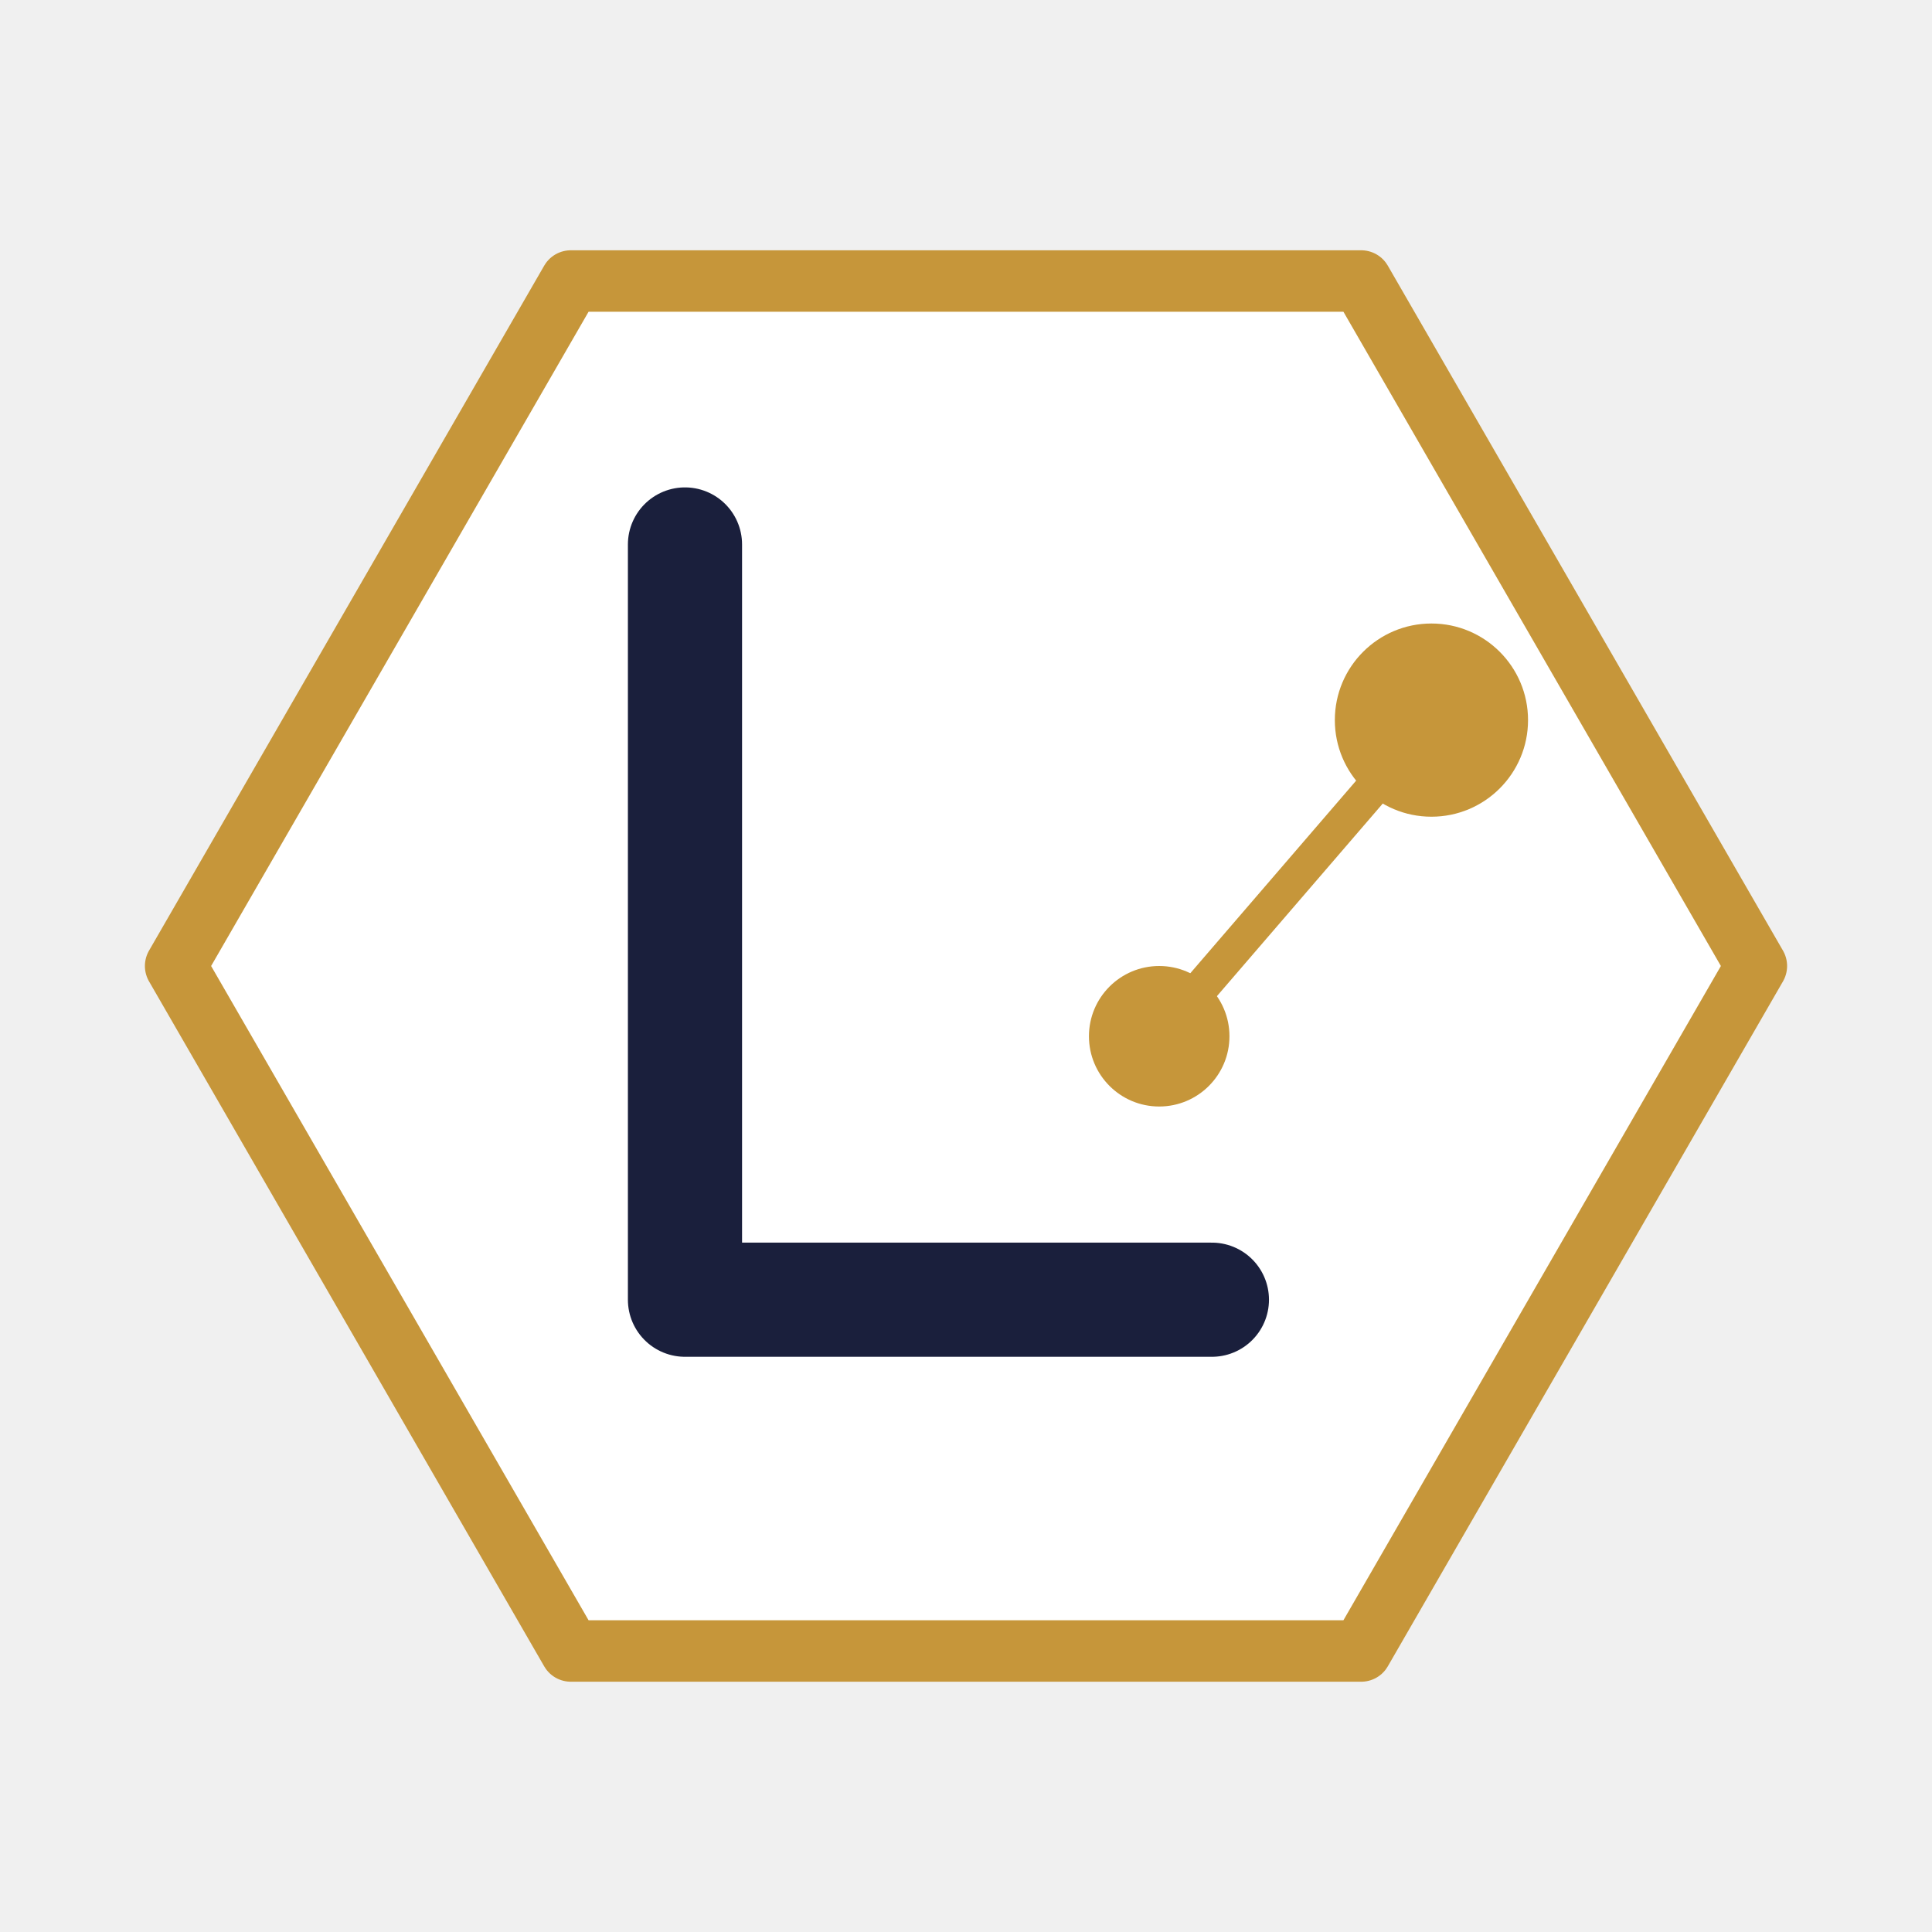
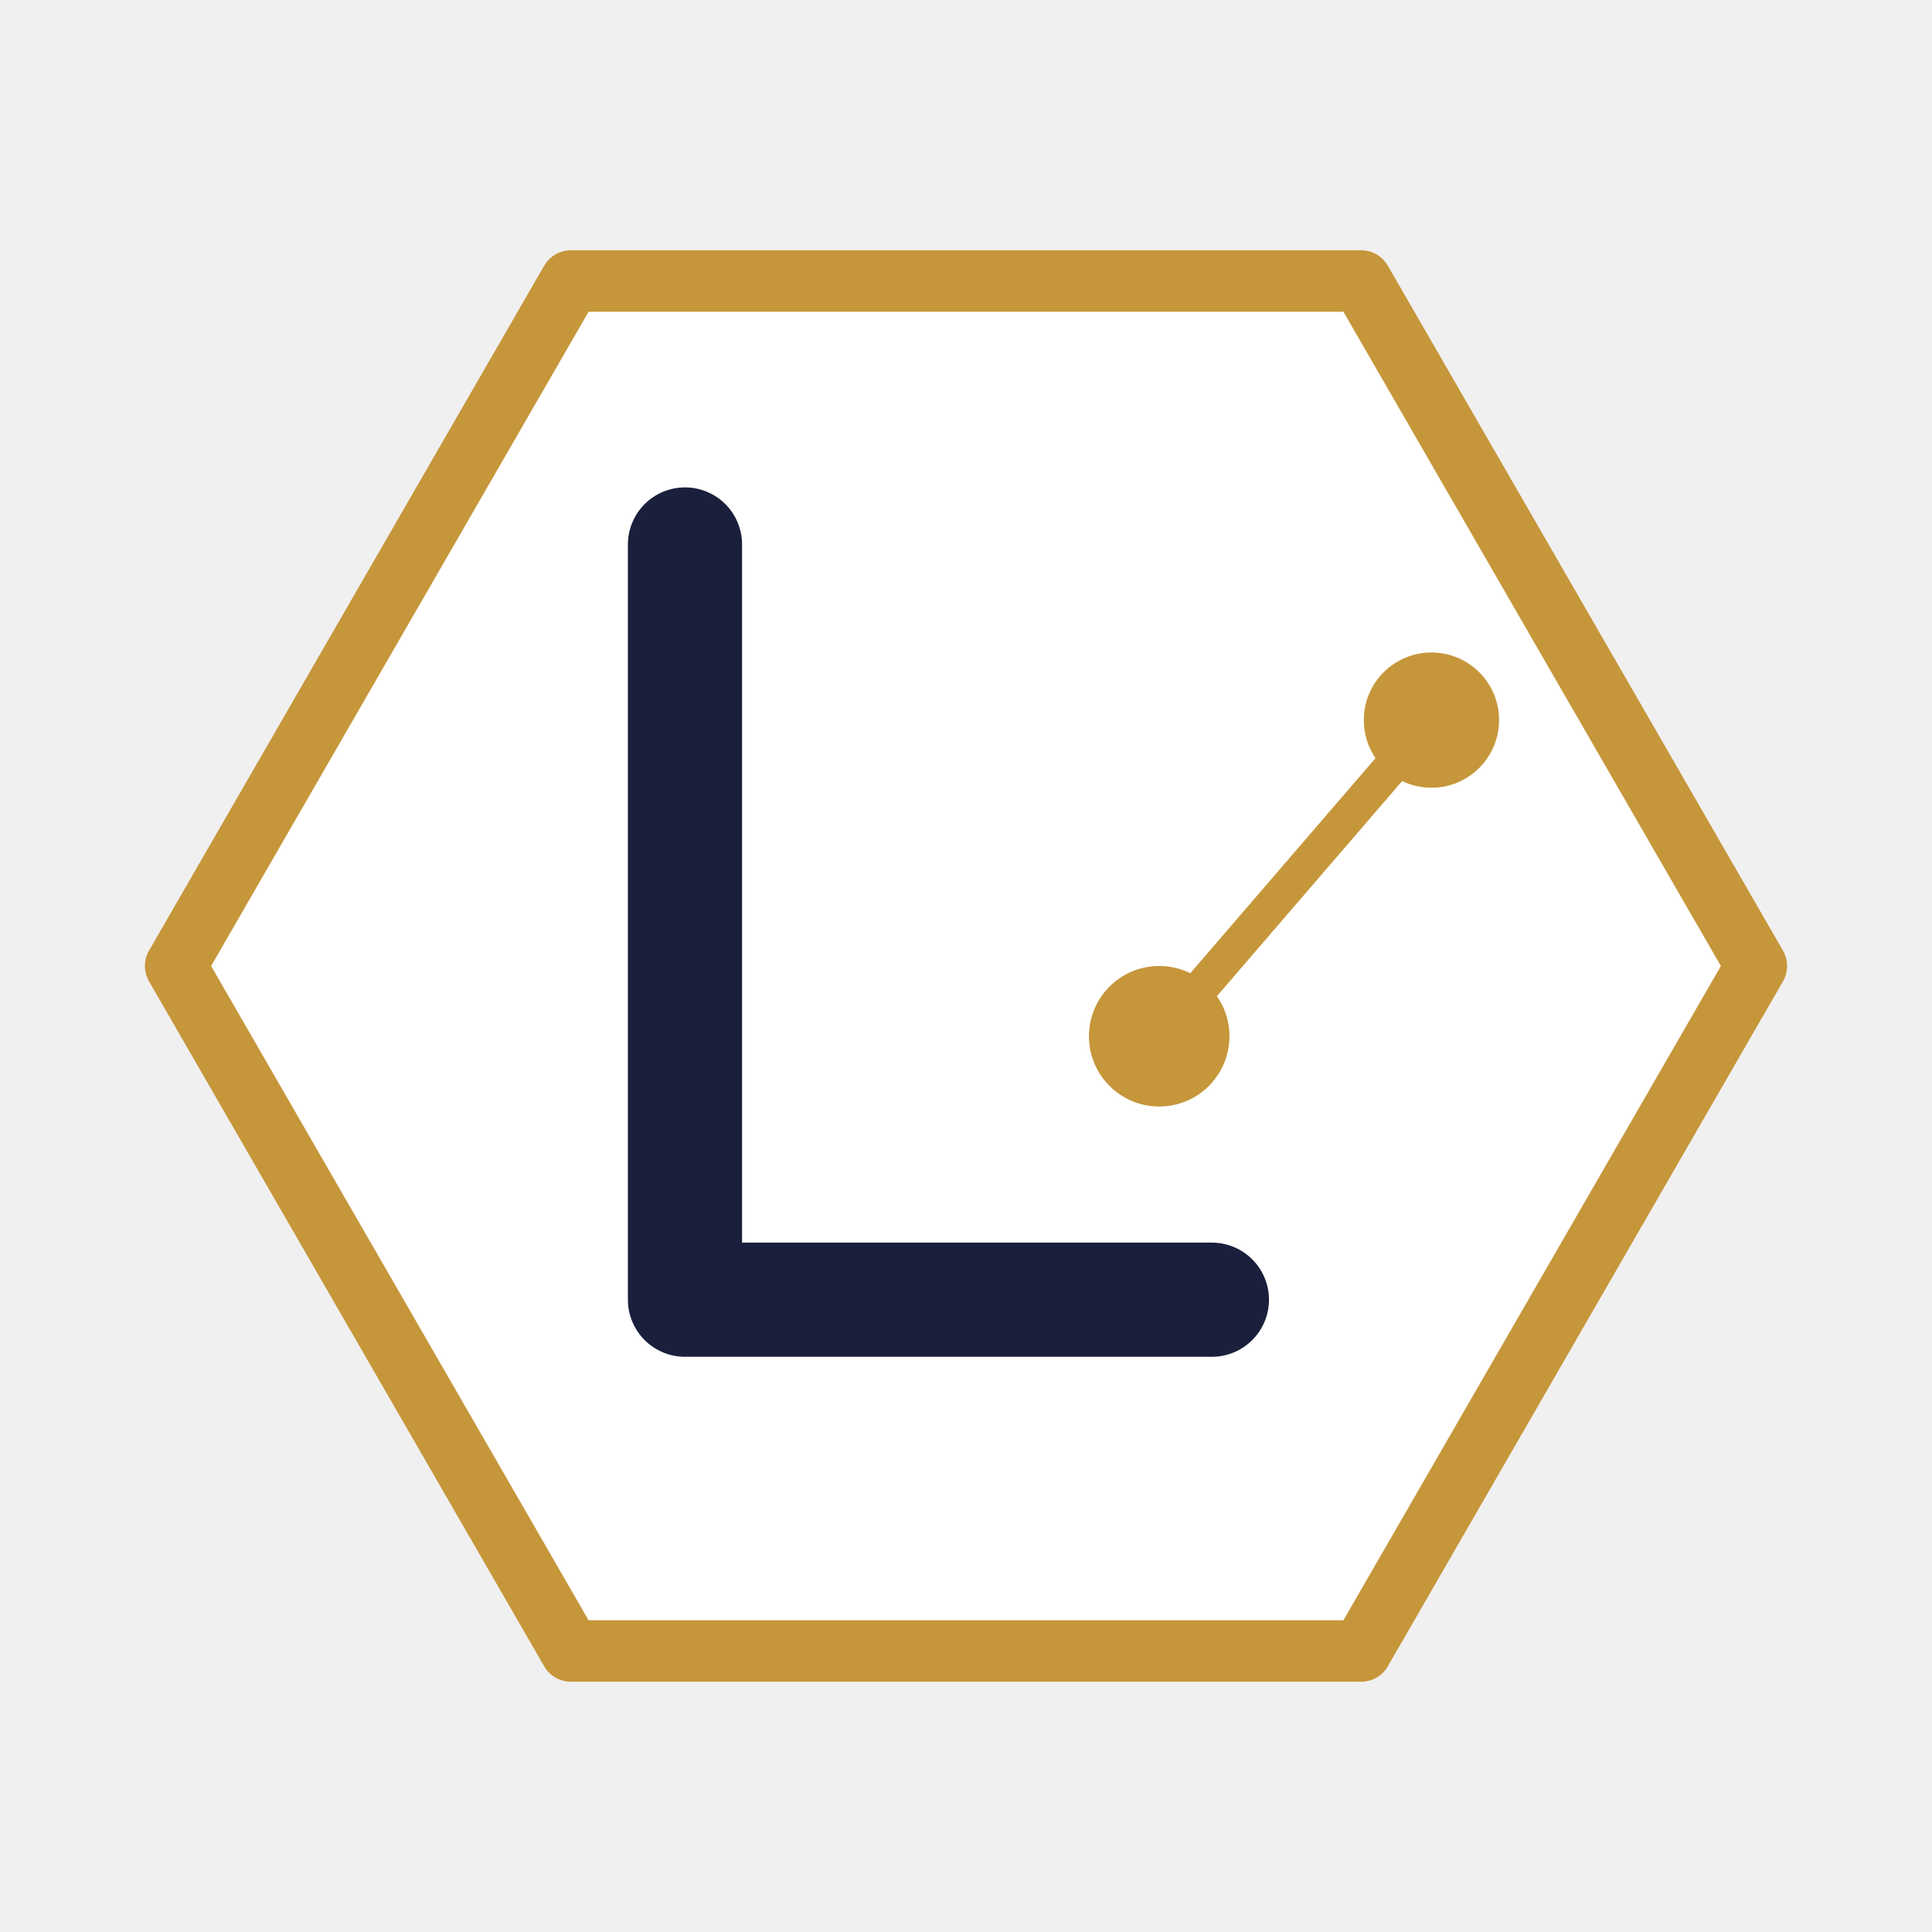
<svg xmlns="http://www.w3.org/2000/svg" viewBox="0 0 220 220" width="220" height="220">
  <polygon points="65,32 155,32 200,110 155,188 65,188 20,110" fill="white" stroke="#C6963A" stroke-width="7" stroke-linejoin="round" />
  <polyline points="78,62 78,148 138,148" fill="none" stroke="#1a1f3c" stroke-width="13" stroke-linecap="round" stroke-linejoin="round" />
  <line x1="132" y1="118" x2="163" y2="82" stroke="#C6963A" stroke-width="4" stroke-linecap="round" />
  <circle cx="132" cy="118" r="8" fill="#C6963A" />
-   <circle cx="163" cy="82" r="11" fill="#C6963A" />
+   <circle cx="163" cy="82" r="7.7" fill="#C6963A" />
</svg>
